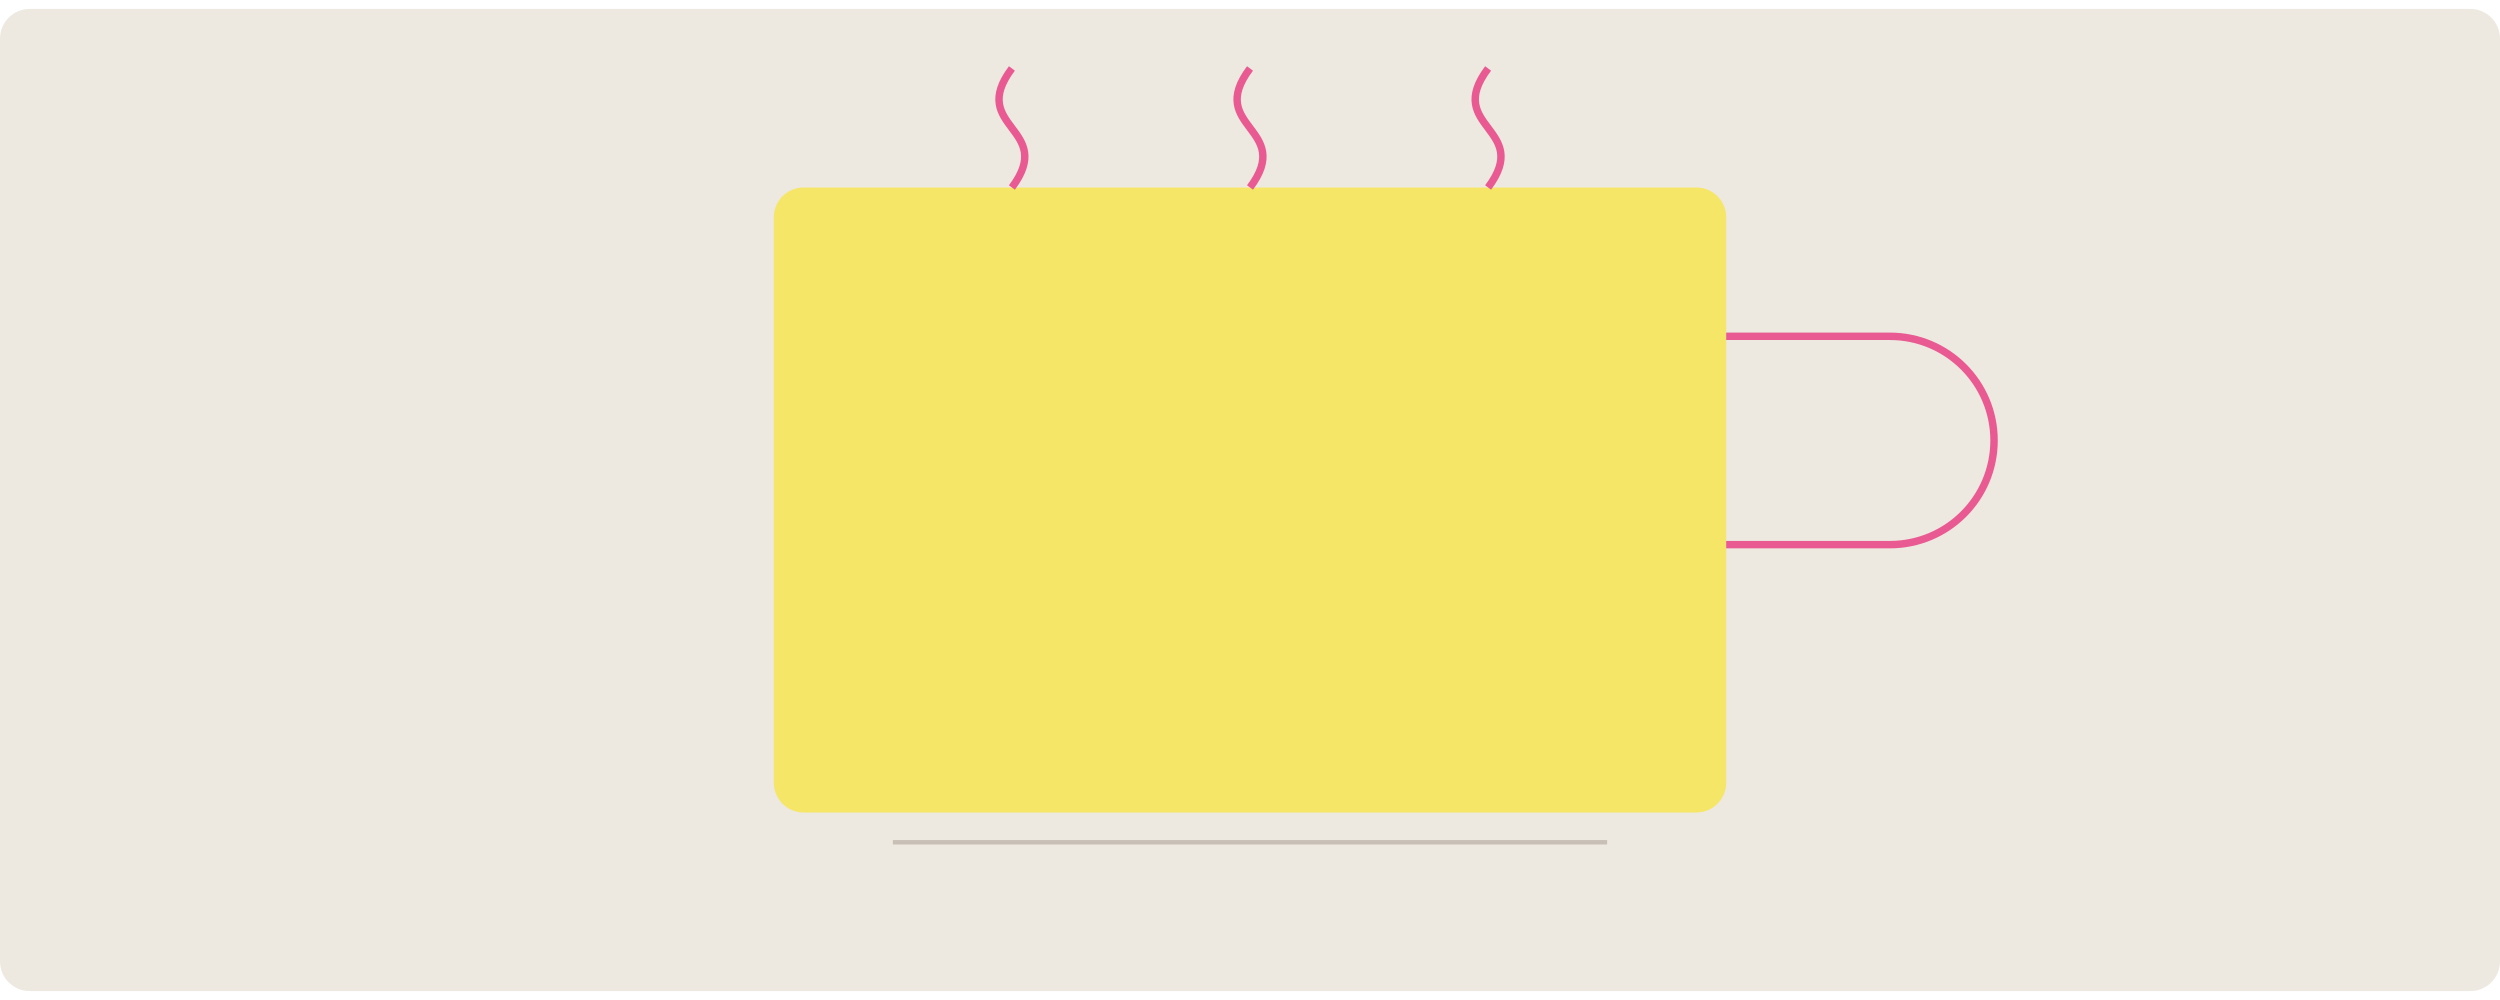
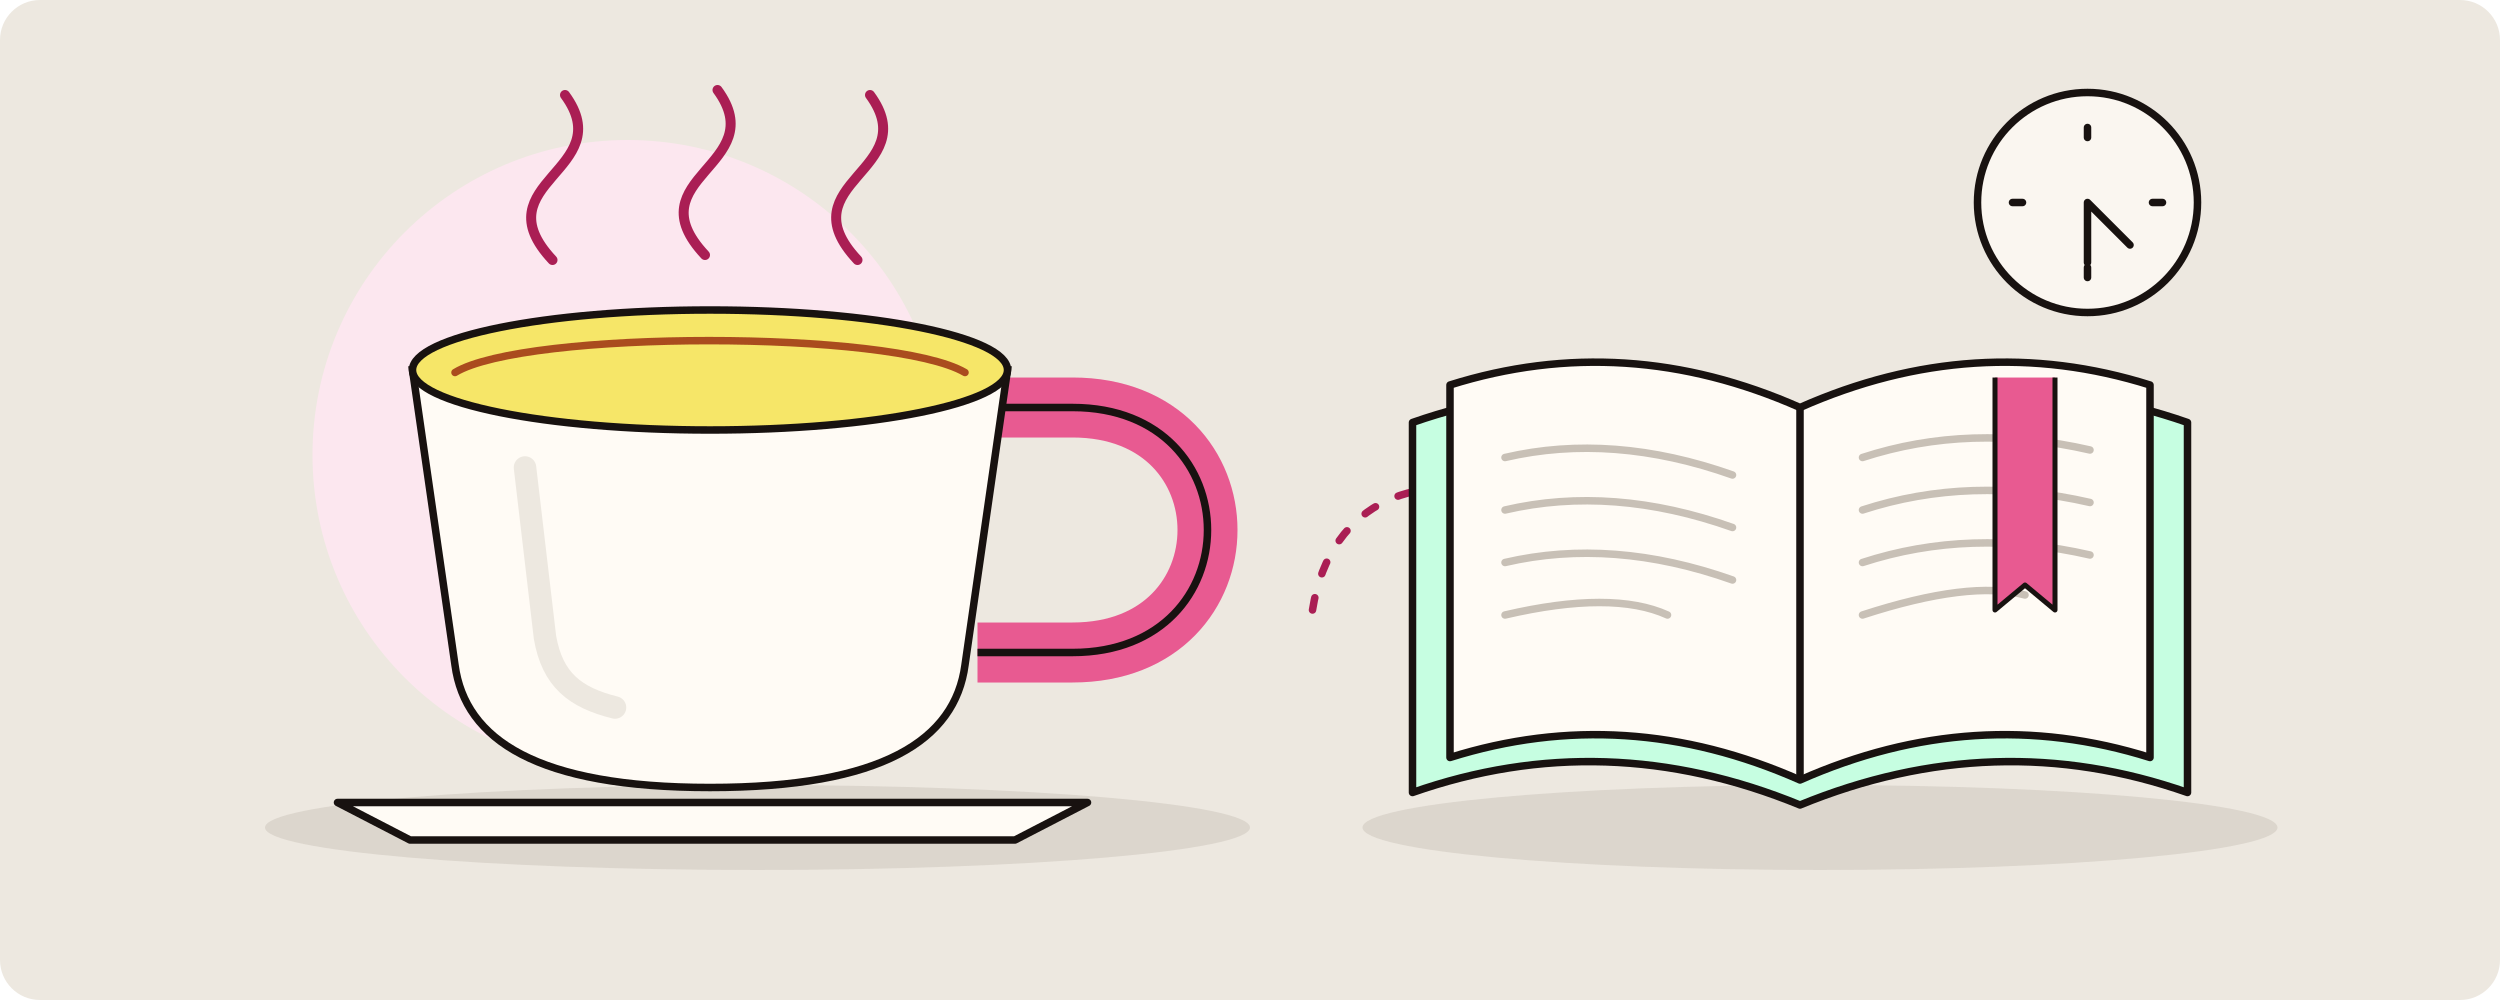
- <svg xmlns="http://www.w3.org/2000/svg" data-slide-visual="" viewBox="0 0 1000 400" role="img" aria-label="A break for refreshments" class="pic" preserveAspectRatio="xMidYMid meet" style="fill: rgb(0, 0, 0); fill-opacity: 1; stroke: none; stroke-width: 1px; stroke-opacity: 1; stroke-linecap: butt; stroke-linejoin: miter; stroke-dasharray: none; font-family: Inter, Arial, sans-serif; font-size: 36px; font-weight: 400; font-style: normal; letter-spacing: normal; text-anchor: start; dominant-baseline: auto;">
-   <g transform="translate(0 3.571429) scale(0.5952381)">
-     <rect x="0" y="0" width="1680" height="660" rx="20" style="fill: rgb(237, 232, 224); fill-opacity: 1; stroke: none; stroke-width: 1px; stroke-opacity: 1; stroke-linecap: butt; stroke-linejoin: miter; stroke-dasharray: none; font-family: Inter, Arial, sans-serif; font-size: 36px; font-weight: 400; font-style: normal; letter-spacing: normal; text-anchor: start; dominant-baseline: auto;" />
-     <rect x="520" y="120" width="640" height="420" rx="20" style="fill: rgb(246, 230, 104); fill-opacity: 1; stroke: none; stroke-width: 1px; stroke-opacity: 1; stroke-linecap: butt; stroke-linejoin: miter; stroke-dasharray: none; font-family: Inter, Arial, sans-serif; font-size: 36px; font-weight: 400; font-style: normal; letter-spacing: normal; text-anchor: start; dominant-baseline: auto;" />
-     <path d="M1160 220h110a70 70 0 0 1 0 140h-110" style="fill: none; fill-opacity: 1; stroke: rgb(232, 90, 145); stroke-width: 5px; stroke-opacity: 1; stroke-linecap: butt; stroke-linejoin: miter; stroke-dasharray: none; font-family: Inter, Arial, sans-serif; font-size: 36px; font-weight: 400; font-style: normal; letter-spacing: normal; text-anchor: start; dominant-baseline: auto;" />
-     <path d="M600 560h480" style="fill: none; fill-opacity: 1; stroke: rgb(200, 192, 182); stroke-width: 3px; stroke-opacity: 1; stroke-linecap: butt; stroke-linejoin: miter; stroke-dasharray: none; font-family: Inter, Arial, sans-serif; font-size: 36px; font-weight: 400; font-style: normal; letter-spacing: normal; text-anchor: start; dominant-baseline: auto;" />
-     <path d="M680 40c-30 40 30 40 0 80 M840 40c-30 40 30 40 0 80 M1000 40c-30 40 30 40 0 80" style="fill: none; fill-opacity: 1; stroke: rgb(232, 90, 145); stroke-width: 5px; stroke-opacity: 1; stroke-linecap: butt; stroke-linejoin: miter; stroke-dasharray: none; font-family: Inter, Arial, sans-serif; font-size: 36px; font-weight: 400; font-style: normal; letter-spacing: normal; text-anchor: start; dominant-baseline: auto;" />
-   </g>
+ <svg xmlns="http://www.w3.org/2000/svg" class="pic" data-slide-visual="" viewBox="0 0 1000 400" preserveAspectRatio="xMidYMid meet" role="img" aria-label="Pause for coffee, then return to the open book">
+   <rect width="1000" height="400" rx="16" fill="#EDE8E0" />
+   <ellipse cx="303" cy="331" rx="197" ry="17" fill="#C8C0B6" opacity=".45" />
+   <ellipse cx="728" cy="331" rx="183" ry="17" fill="#C8C0B6" opacity=".45" />
+   <circle cx="251" cy="182" r="126" fill="#FCE7EF" />
+   <path d="M391 163h38c72 0 72 98 0 98h-38" fill="none" stroke="#E85A91" stroke-width="24" />
+   <path d="M391 163h38c72 0 72 98 0 98h-38" fill="none" stroke="#181210" stroke-width="3" />
+   <path d="M165 148h238l-17 118c-4 30-33 49-102 49s-98-19-102-49Z" fill="#FFFBF5" stroke="#181210" stroke-width="3" />
+   <ellipse cx="284" cy="148" rx="119" ry="24" fill="#F6E668" stroke="#181210" stroke-width="3" />
+   <path d="M182 149c28-17 175-17 204 0" fill="none" stroke="#AA4C1E" stroke-width="3" stroke-linecap="round" />
+   <path d="M210 187l8 68c3 17 12 24 28 28" fill="none" stroke="#EDE8E0" stroke-width="9" stroke-linecap="round" />
+   <path d="M221 104c-29-31 27-36 5-66 M282 102c-29-31 27-36 5-66 M343 104c-29-31 27-36 5-66" fill="none" stroke="#AA1E54" stroke-width="4" stroke-linecap="round" />
+   <path d="M135 321h300l-29 15H164Z" fill="#FFFBF5" stroke="#181210" stroke-width="3" stroke-linejoin="round" />
+   <path d="M525 244c7-45 46-57 77-43" fill="none" stroke="#AA1E54" stroke-width="3" stroke-dasharray="5 10" stroke-linecap="round" />
+   <path d="m593 190 10 12-16 5" fill="none" stroke="#AA1E54" stroke-width="3" stroke-linejoin="round" />
+   <path d="M565 169q77-27 155 5 78-32 155-5v148q-77-27-155 5-78-32-155-5Z" fill="#C6FEE1" stroke="#181210" stroke-width="3" stroke-linejoin="round" />
+   <path d="M580 154q70-22 140 9 70-31 140-9v149q-70-22-140 9-70-31-140-9Z" fill="#FFFBF5" stroke="#181210" stroke-width="3" stroke-linejoin="round" />
+   <path d="M720 163v149" fill="none" stroke="#181210" stroke-width="3" />
+   <path d="M602 183q43-10 91 7 M602 204q43-10 91 7 M602 225q43-10 91 7 M602 246q43-10 65 0 M745 183q43-14 91-3 M745 204q43-14 91-3 M745 225q43-14 91-3 M745 246q43-14 65-8" fill="none" stroke="#C8C0B6" stroke-width="3" stroke-linecap="round" />
+   <path d="M798 151v93l12-10 12 10v-93" fill="#E85A91" stroke="#181210" stroke-width="2" stroke-linejoin="round" />
+   <circle cx="835" cy="81" r="44" fill="#FAF6F0" stroke="#181210" stroke-width="3" />
+   <path d="M835 51v4 M865 81h-4 M835 111v-4 M805 81h4 M835 81v24 M835 81l17 17" fill="none" stroke="#181210" stroke-width="3" stroke-linecap="round" />
</svg>
